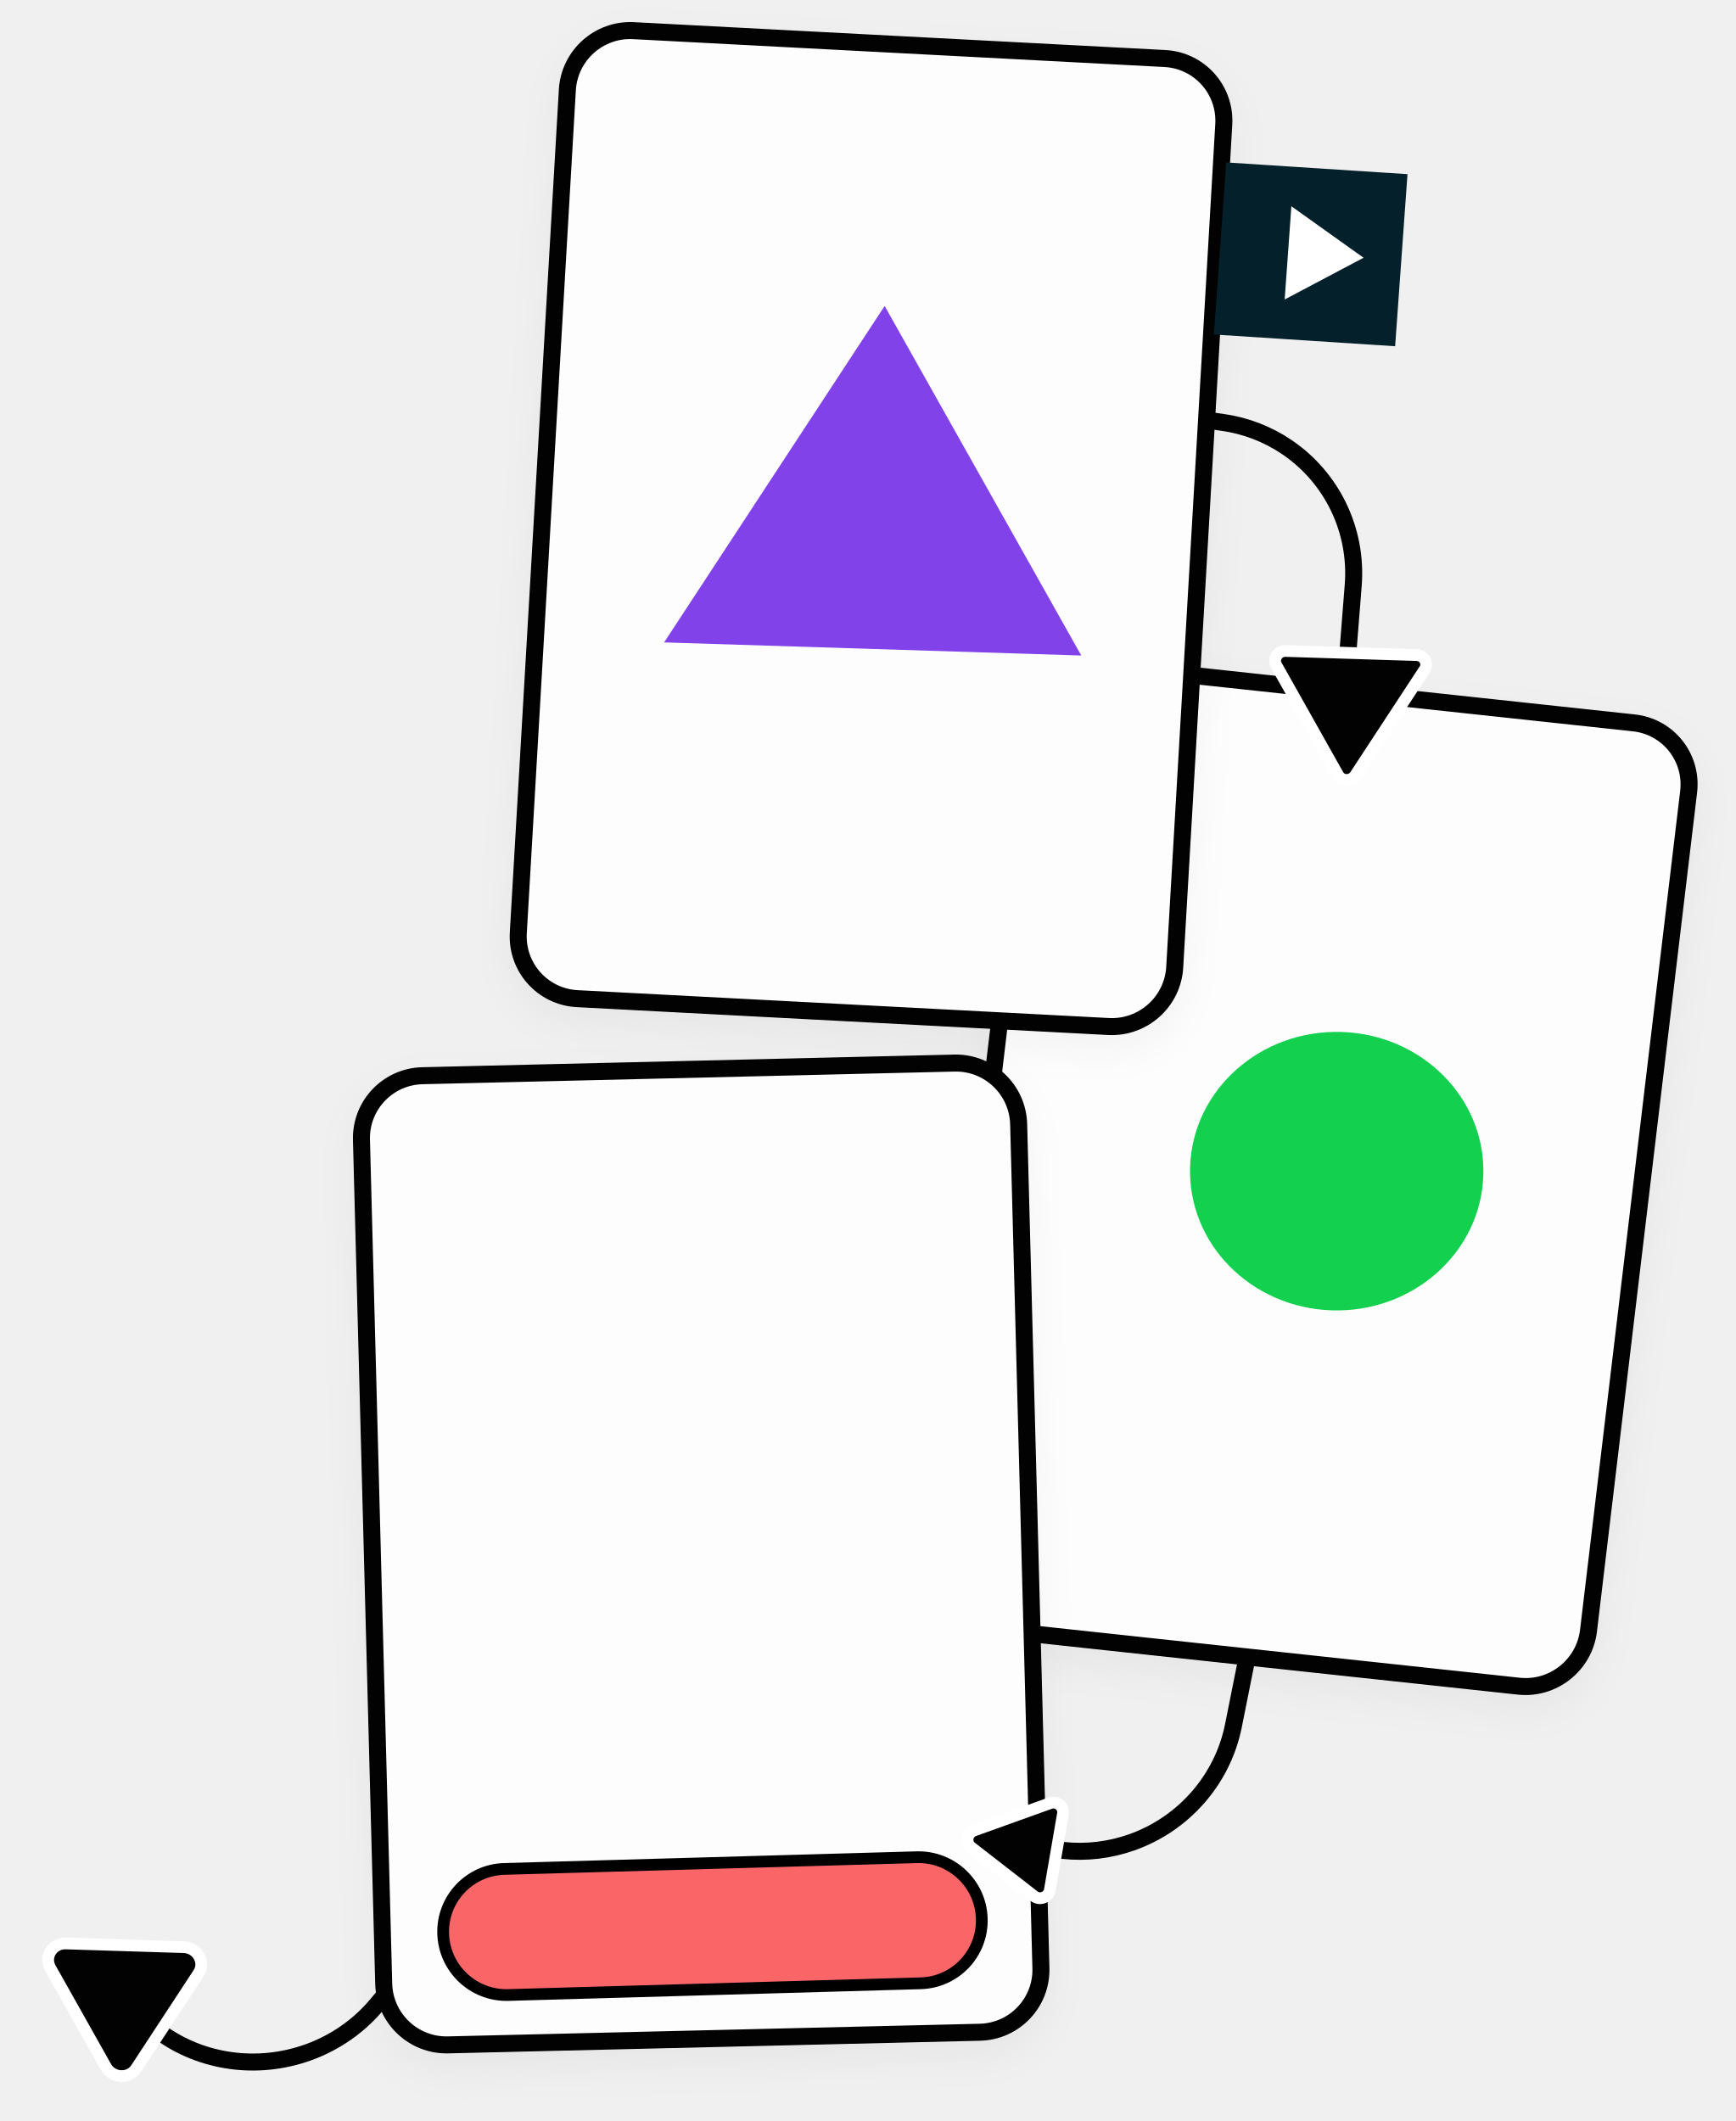
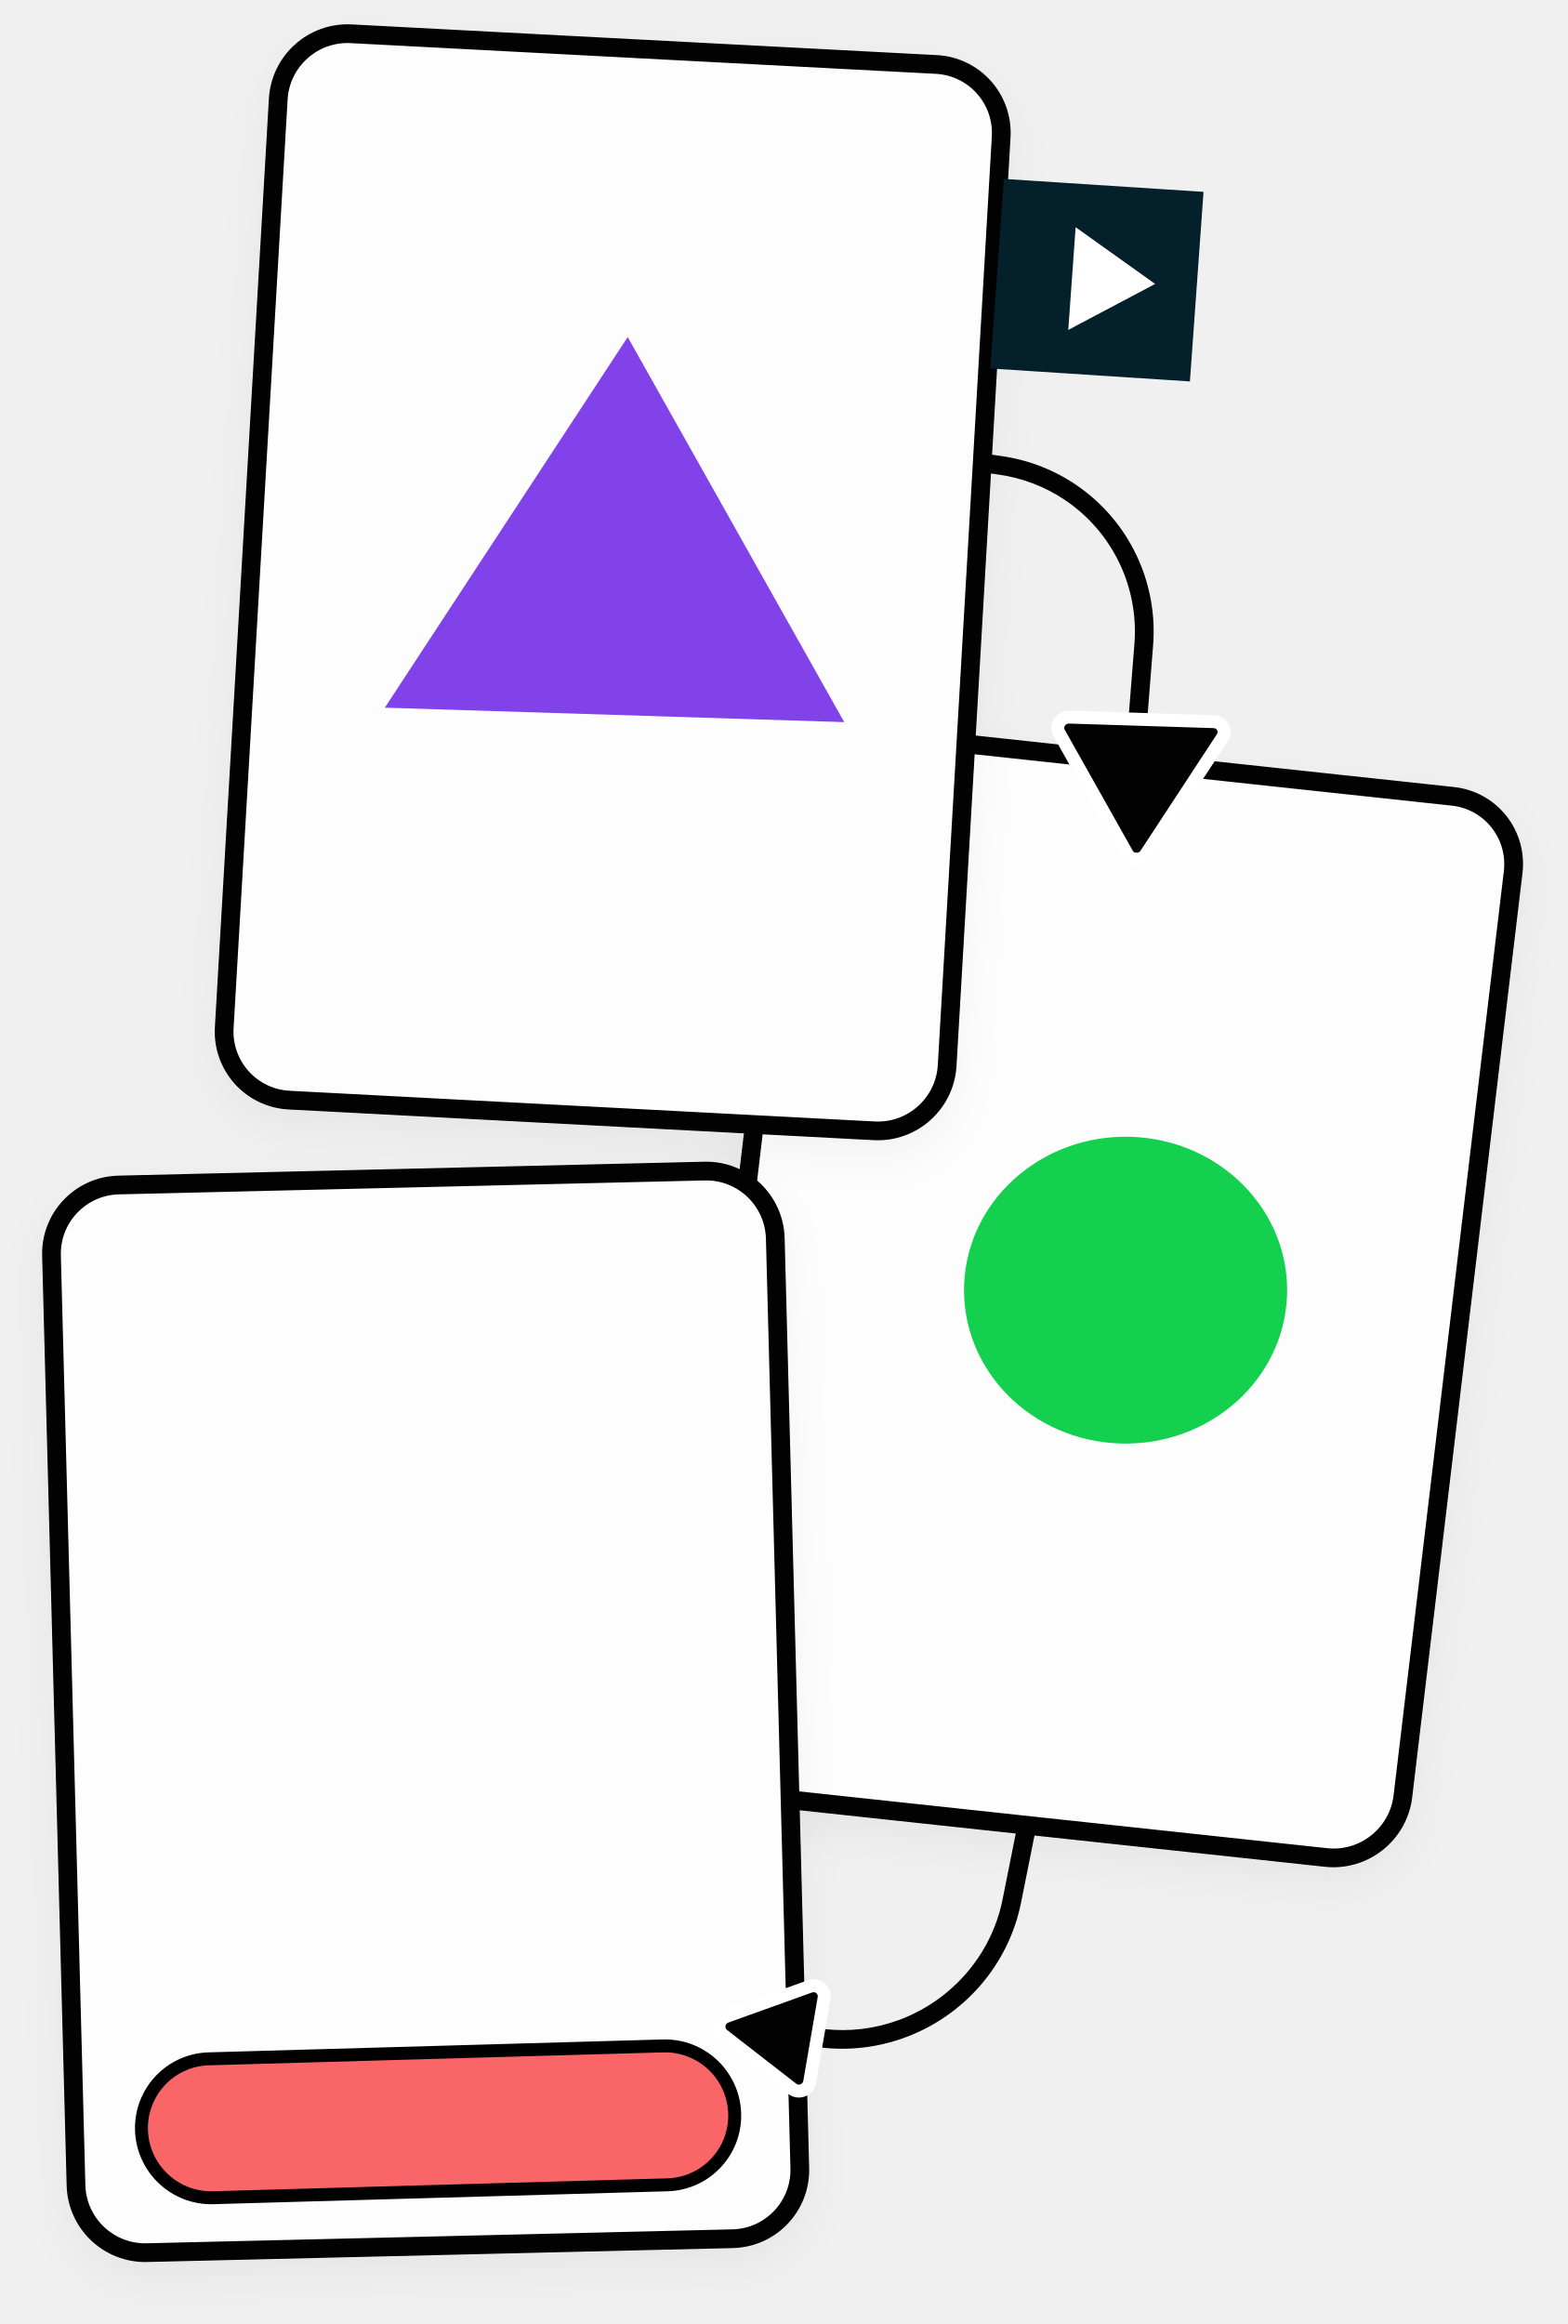
- <svg xmlns="http://www.w3.org/2000/svg" width="306" height="374" viewBox="0 0 306 374" fill="none">
-   <path d="M220.559 288.853L217.469 304.298C215.576 313.756 208.746 321.597 199.561 324.855C195.652 326.242 191.494 326.731 187.405 326.287L185.305 326.058" stroke="#030202" stroke-width="3" stroke-linecap="round" />
-   <g filter="url(#filter0_d_1033_12931)">
-     <rect width="115.87" height="171.02" rx="11.045" transform="matrix(0.994004 0.106952 -0.118535 0.993238 183.865 116.254)" fill="#FDFDFD" />
-     <rect width="115.87" height="171.02" rx="11.045" transform="matrix(0.994004 0.106952 -0.118535 0.993238 183.865 116.254)" stroke="#030202" stroke-width="3" />
+ <svg xmlns="http://www.w3.org/2000/svg" width="251" height="372" viewBox="0 0 251 372" fill="none">
+   <g id="1440w">
+     <g id="05 Â· The Spiral Method">
+       <g id="spiral">
+         <g id="card-step3">
+           <g id="Group 33">
+             <path id="Vector 284" d="M163.596 288.595C163.758 287.783 164.552 287.241 165.368 287.385C166.184 287.529 166.714 288.304 166.552 289.116L165.074 288.855L163.596 288.595ZM129.624 327.544C128.799 327.455 128.218 326.717 128.326 325.898C128.434 325.078 129.19 324.486 130.015 324.576L129.82 326.06L129.624 327.544ZM131.919 326.288L132.115 324.804L131.919 326.288ZM161.983 304.3L160.506 304.039L161.983 304.3ZM165.074 288.855L166.552 289.116L163.461 304.56L161.983 304.3L160.506 304.039L163.596 288.595L165.074 288.855ZM131.919 326.288L131.723 327.773L129.624 327.544L129.82 326.06L130.015 324.576L132.115 324.804L131.919 326.288ZM144.075 324.857L144.556 326.262C140.43 327.725 136.041 328.242 131.723 327.773L131.919 326.288L132.115 324.804C135.977 325.224 139.903 324.761 143.594 323.452L144.075 324.857ZM161.983 304.3L163.461 304.56C161.463 314.545 154.253 322.822 144.556 326.262L144.075 324.857L143.594 323.452C152.268 320.375 158.718 312.971 160.506 304.039L161.983 304.3Z" fill="#030202" />
+             <g id="background" filter="url(#filter0_d_1626_43139)">
+               <rect width="115.87" height="171.02" rx="11.045" transform="matrix(0.994004 0.106952 -0.118535 0.993238 128.38 116.254)" fill="#FDFDFD" />
+               <rect width="115.87" height="171.02" rx="11.045" transform="matrix(0.994004 0.106952 -0.118535 0.993238 128.38 116.254)" stroke="#030202" stroke-width="3" />
+             </g>
+             <g id="background_2" filter="url(#filter1_d_1626_43139)">
+               <rect width="115.904" height="170.966" rx="11.045" transform="matrix(0.998555 0.0523791 -0.0580875 0.998391 45.1873 4.82617)" fill="#FDFDFD" />
+               <rect width="115.904" height="170.966" rx="11.045" transform="matrix(0.998555 0.0523791 -0.0580875 0.998391 45.1873 4.82617)" stroke="#030202" stroke-width="3" />
+             </g>
+             <g id="background_3" filter="url(#filter2_d_1626_43139)">
+               <rect width="115.887" height="170.992" rx="11.045" transform="matrix(0.999906 -0.0237708 0.0263535 0.999443 7.95239 189.945)" fill="#FDFDFD" />
+               <rect width="115.887" height="170.992" rx="11.045" transform="matrix(0.999906 -0.0237708 0.0263535 0.999443 7.95239 189.945)" stroke="#030202" stroke-width="3" />
+             </g>
+             <path id="Vector 278" d="M180.373 118.699C180.308 119.525 180.924 120.246 181.75 120.308C182.576 120.371 183.299 119.752 183.364 118.926L181.869 118.813L180.373 118.699ZM158.226 72.702C157.406 72.585 156.645 73.155 156.525 73.975C156.406 74.795 156.973 75.555 157.793 75.671L158.01 74.186L158.226 72.702ZM160.13 74.489L159.913 75.973L160.13 74.489ZM181.869 118.813L183.364 118.926L184.602 103.317L183.107 103.204L181.611 103.09L180.373 118.699L181.869 118.813ZM160.13 74.489L160.346 73.004L158.226 72.702L158.01 74.186L157.793 75.671L159.913 75.973L160.13 74.489ZM171.426 78.853L172.271 77.611C168.701 75.188 164.623 73.613 160.346 73.004L160.13 74.489L159.913 75.973C163.739 76.518 167.387 77.928 170.581 80.095L171.426 78.853ZM183.107 103.204L184.602 103.317C185.409 93.142 180.704 83.332 172.271 77.611L171.426 78.853L170.581 80.095C178.124 85.213 182.333 93.988 181.611 103.09L183.107 103.204Z" fill="#030202" />
+             <path id="Polygon 4" d="M115.661 325.673C114.739 324.848 115.002 323.322 116.153 322.817L116.271 322.77L129.66 317.959C130.903 317.512 132.152 318.548 131.929 319.842L129.623 333.258C129.4 334.552 127.87 335.157 126.841 334.359L115.758 325.753L115.661 325.673Z" fill="#030202" stroke="white" stroke-width="2.071" />
+             <path id="Polygon 5" d="M169.545 117.306C168.919 116.194 169.77 114.831 171.07 114.787L171.197 114.786L194.302 115.513C195.646 115.555 196.412 116.973 195.688 118.079L183.473 136.715C182.748 137.821 181.069 137.795 180.436 136.668L169.545 117.306Z" fill="#030202" stroke="white" stroke-width="2.071" />
+             <path id="Polygon 1" d="M100.491 53.95L135.159 115.589L61.606 113.277L100.491 53.95Z" fill="#8242EA" />
+             <ellipse id="Ellipse 212" cx="25.861" cy="24.559" rx="25.861" ry="24.559" transform="matrix(0.999506 0.0314176 -0.0348433 0.999393 155.204 181.156)" fill="#13D04F" />
+             <rect id="Rectangle 85" x="-1.068" y="-1.005" width="94.982" height="22.248" rx="11.124" transform="matrix(0.999801 -0.0284075 0.031492 0.999277 23.4023 330.844)" fill="#FA6568" stroke="black" stroke-width="2.071" />
+             <rect id="Rectangle 83" width="32.028" height="30.418" transform="matrix(0.997796 0.0646175 -0.0716542 0.997556 160.719 28.6406)" fill="#04202B" />
+             <path id="Rectangle 84" d="M184.928 45.451L172.203 36.371L171.022 52.807L184.928 45.451Z" fill="white" />
+           </g>
+         </g>
+       </g>
+     </g>
  </g>
-   <g filter="url(#filter1_d_1033_12931)">
-     <rect width="115.904" height="170.966" rx="11.045" transform="matrix(0.998555 0.0523791 -0.0580875 0.998391 100.673 4.82568)" fill="#FDFDFD" />
-     <rect width="115.904" height="170.966" rx="11.045" transform="matrix(0.998555 0.0523791 -0.0580875 0.998391 100.673 4.82568)" stroke="#030202" stroke-width="3" />
-   </g>
-   <g filter="url(#filter2_d_1033_12931)">
-     <rect width="115.887" height="170.992" rx="11.045" transform="matrix(0.999906 -0.0237708 0.0263535 0.999443 63.4377 189.945)" fill="#FDFDFD" />
-     <rect width="115.887" height="170.992" rx="11.045" transform="matrix(0.999906 -0.0237708 0.0263535 0.999443 63.4377 189.945)" stroke="#030202" stroke-width="3" />
-   </g>
-   <path d="M237.354 118.813L238.592 103.204C239.356 93.565 234.899 84.273 226.911 78.853C223.529 76.558 219.666 75.066 215.615 74.489L213.495 74.186" stroke="#030202" stroke-width="3" stroke-linecap="round" />
-   <path d="M171.147 325.671C170.225 324.846 170.488 323.32 171.638 322.815L171.756 322.768L185.146 317.957C186.389 317.51 187.637 318.546 187.415 319.84L185.108 333.257C184.886 334.55 183.355 335.155 182.326 334.357L171.243 325.751L171.147 325.671Z" fill="#030202" stroke="white" stroke-width="2.071" />
-   <path d="M225.03 117.306C224.405 116.194 225.255 114.831 226.555 114.787L226.682 114.786L249.787 115.513C251.131 115.555 251.897 116.973 251.173 118.079L238.958 136.715C238.233 137.821 236.555 137.795 235.921 136.668L225.03 117.306Z" fill="#030202" stroke="white" stroke-width="2.071" />
-   <path d="M155.976 53.95L190.644 115.589L117.091 113.277L155.976 53.95Z" fill="#8242EA" />
-   <ellipse cx="25.861" cy="24.559" rx="25.861" ry="24.559" transform="matrix(0.999506 0.0314176 -0.0348433 0.999393 210.689 181.156)" fill="#13D04F" />
-   <rect x="-1.068" y="-1.005" width="94.982" height="22.248" rx="11.124" transform="matrix(0.999801 -0.0284075 0.031492 0.999277 78.8876 330.842)" fill="#FA6568" stroke="black" stroke-width="2.071" />
-   <rect width="32.028" height="30.418" transform="matrix(0.997796 0.0646175 -0.0716542 0.997556 216.204 28.6404)" fill="#04202B" />
-   <path d="M240.413 45.451L227.688 36.37L226.507 52.807L240.413 45.451Z" fill="white" />
-   <path d="M14.748 349.666L29.432 359.18C37.225 364.229 47.267 365.009 55.992 361.242C60.048 359.491 63.625 356.836 66.42 353.504L67.379 352.36" stroke="#030202" stroke-width="3" stroke-linecap="round" />
-   <path d="M32.413 343.345C34.825 343.421 36.283 346.015 35.008 347.96L24.011 364.738C22.763 366.642 19.819 366.497 18.681 364.475L8.877 347.043C7.74 345.021 9.25 342.617 11.611 342.691L32.413 343.345Z" fill="#030202" stroke="white" stroke-width="2.071" />
  <defs>
-     <filter id="filter0_d_1033_12931" x="156.769" y="112.071" width="149.096" height="196.143" filterUnits="userSpaceOnUse" color-interpolation-filters="sRGB">
+     <filter id="filter0_d_1626_43139" x="101.284" y="112.072" width="149.095" height="196.143" filterUnits="userSpaceOnUse" color-interpolation-filters="sRGB">
      <feFlood flood-opacity="0" result="BackgroundImageFix" />
      <feColorMatrix in="SourceAlpha" type="matrix" values="0 0 0 0 0 0 0 0 0 0 0 0 0 0 0 0 0 0 127 0" result="hardAlpha" />
      <feOffset dy="2.761" />
      <feGaussianBlur stdDeviation="3.452" />
      <feComposite in2="hardAlpha" operator="out" />
      <feColorMatrix type="matrix" values="0 0 0 0 0 0 0 0 0 0 0 0 0 0 0 0 0 0 0.04 0" />
-       <feBlend mode="normal" in2="BackgroundImageFix" result="effect1_dropShadow_1033_12931" />
-       <feBlend mode="normal" in="SourceGraphic" in2="effect1_dropShadow_1033_12931" result="shape" />
+       <feBlend mode="normal" in2="BackgroundImageFix" result="effect1_dropShadow_1626_43139" />
+       <feBlend mode="normal" in="SourceGraphic" in2="effect1_dropShadow_1626_43139" result="shape" />
    </filter>
-     <filter id="filter1_d_1033_12931" x="83.228" y="-0" width="140.695" height="191.936" filterUnits="userSpaceOnUse" color-interpolation-filters="sRGB">
+     <filter id="filter1_d_1626_43139" x="27.742" y="0" width="140.695" height="191.936" filterUnits="userSpaceOnUse" color-interpolation-filters="sRGB">
      <feFlood flood-opacity="0" result="BackgroundImageFix" />
      <feColorMatrix in="SourceAlpha" type="matrix" values="0 0 0 0 0 0 0 0 0 0 0 0 0 0 0 0 0 0 127 0" result="hardAlpha" />
      <feOffset dy="2.761" />
      <feGaussianBlur stdDeviation="3.452" />
      <feComposite in2="hardAlpha" operator="out" />
      <feColorMatrix type="matrix" values="0 0 0 0 0 0 0 0 0 0 0 0 0 0 0 0 0 0 0.04 0" />
-       <feBlend mode="normal" in2="BackgroundImageFix" result="effect1_dropShadow_1033_12931" />
-       <feBlend mode="normal" in="SourceGraphic" in2="effect1_dropShadow_1033_12931" result="shape" />
+       <feBlend mode="normal" in2="BackgroundImageFix" result="effect1_dropShadow_1626_43139" />
+       <feBlend mode="normal" in="SourceGraphic" in2="effect1_dropShadow_1626_43139" result="shape" />
    </filter>
-     <filter id="filter2_d_1033_12931" x="55.485" y="181.961" width="136.287" height="189.634" filterUnits="userSpaceOnUse" color-interpolation-filters="sRGB">
+     <filter id="filter2_d_1626_43139" x="1.04904e-05" y="181.961" width="136.287" height="189.634" filterUnits="userSpaceOnUse" color-interpolation-filters="sRGB">
      <feFlood flood-opacity="0" result="BackgroundImageFix" />
      <feColorMatrix in="SourceAlpha" type="matrix" values="0 0 0 0 0 0 0 0 0 0 0 0 0 0 0 0 0 0 127 0" result="hardAlpha" />
      <feOffset dy="2.761" />
      <feGaussianBlur stdDeviation="3.452" />
      <feComposite in2="hardAlpha" operator="out" />
      <feColorMatrix type="matrix" values="0 0 0 0 0 0 0 0 0 0 0 0 0 0 0 0 0 0 0.04 0" />
-       <feBlend mode="normal" in2="BackgroundImageFix" result="effect1_dropShadow_1033_12931" />
-       <feBlend mode="normal" in="SourceGraphic" in2="effect1_dropShadow_1033_12931" result="shape" />
+       <feBlend mode="normal" in2="BackgroundImageFix" result="effect1_dropShadow_1626_43139" />
+       <feBlend mode="normal" in="SourceGraphic" in2="effect1_dropShadow_1626_43139" result="shape" />
    </filter>
+     <clipPath id="clip0_1626_43139">
+ 
+ </clipPath>
  </defs>
</svg>
